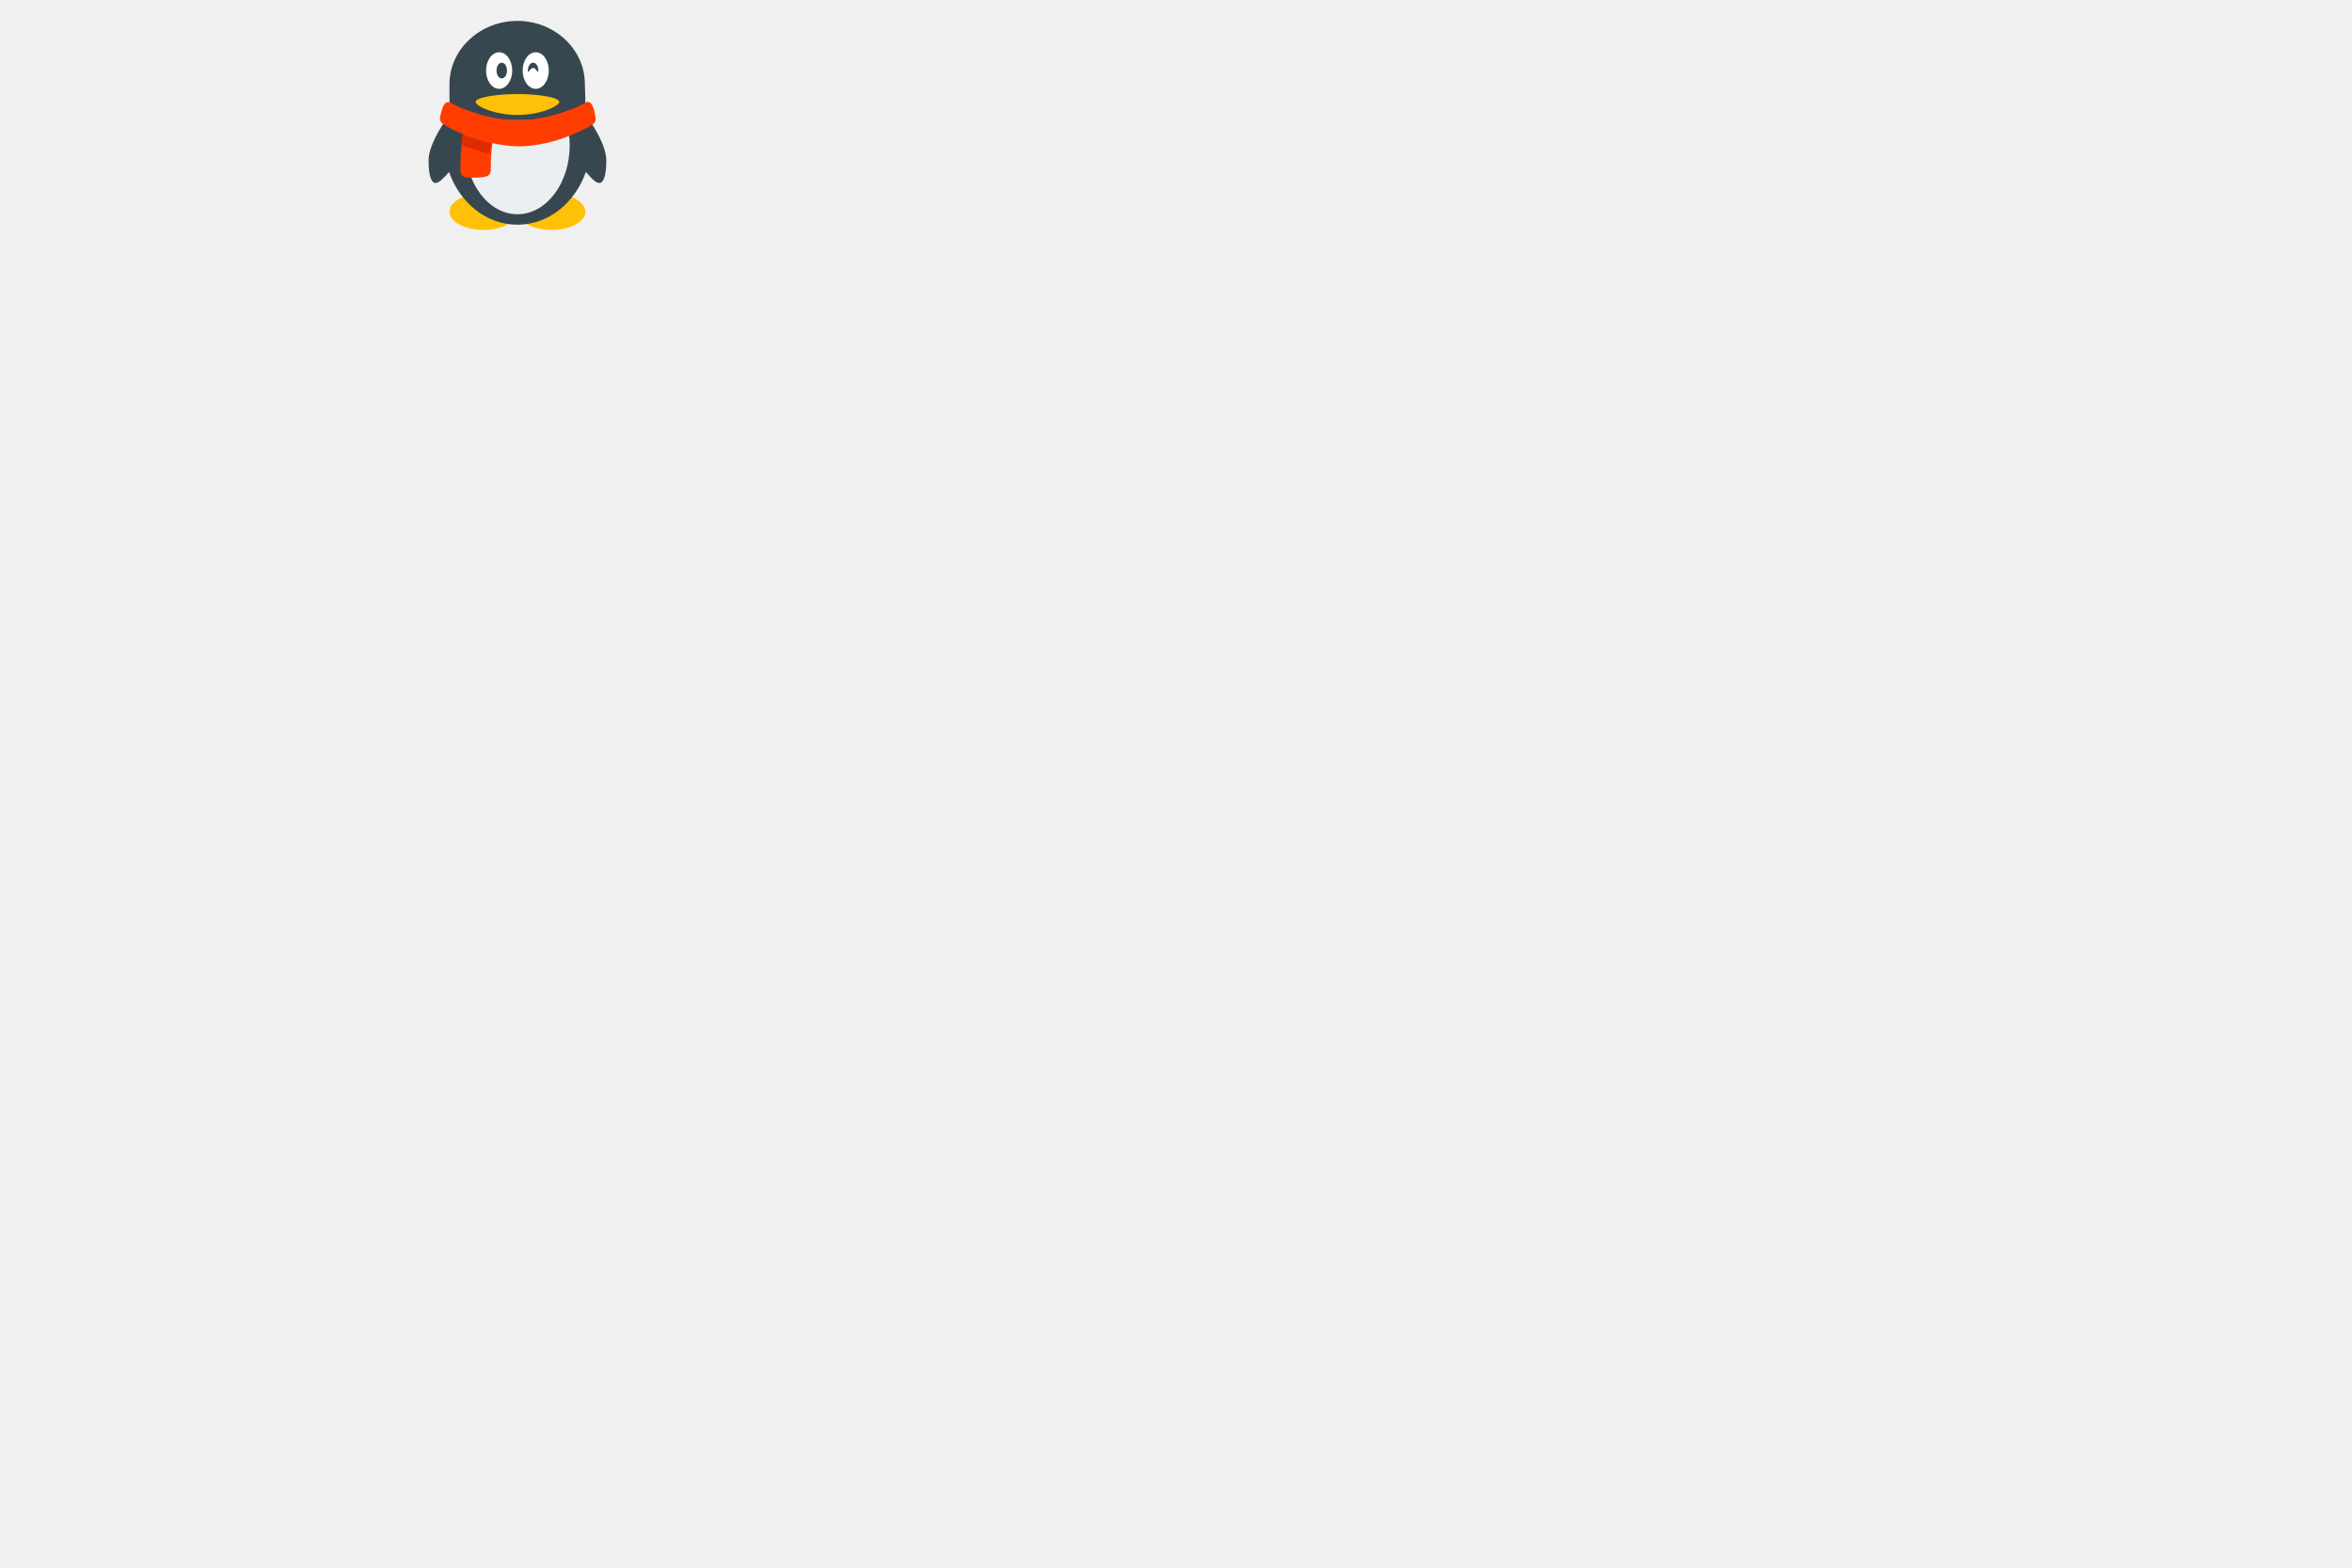
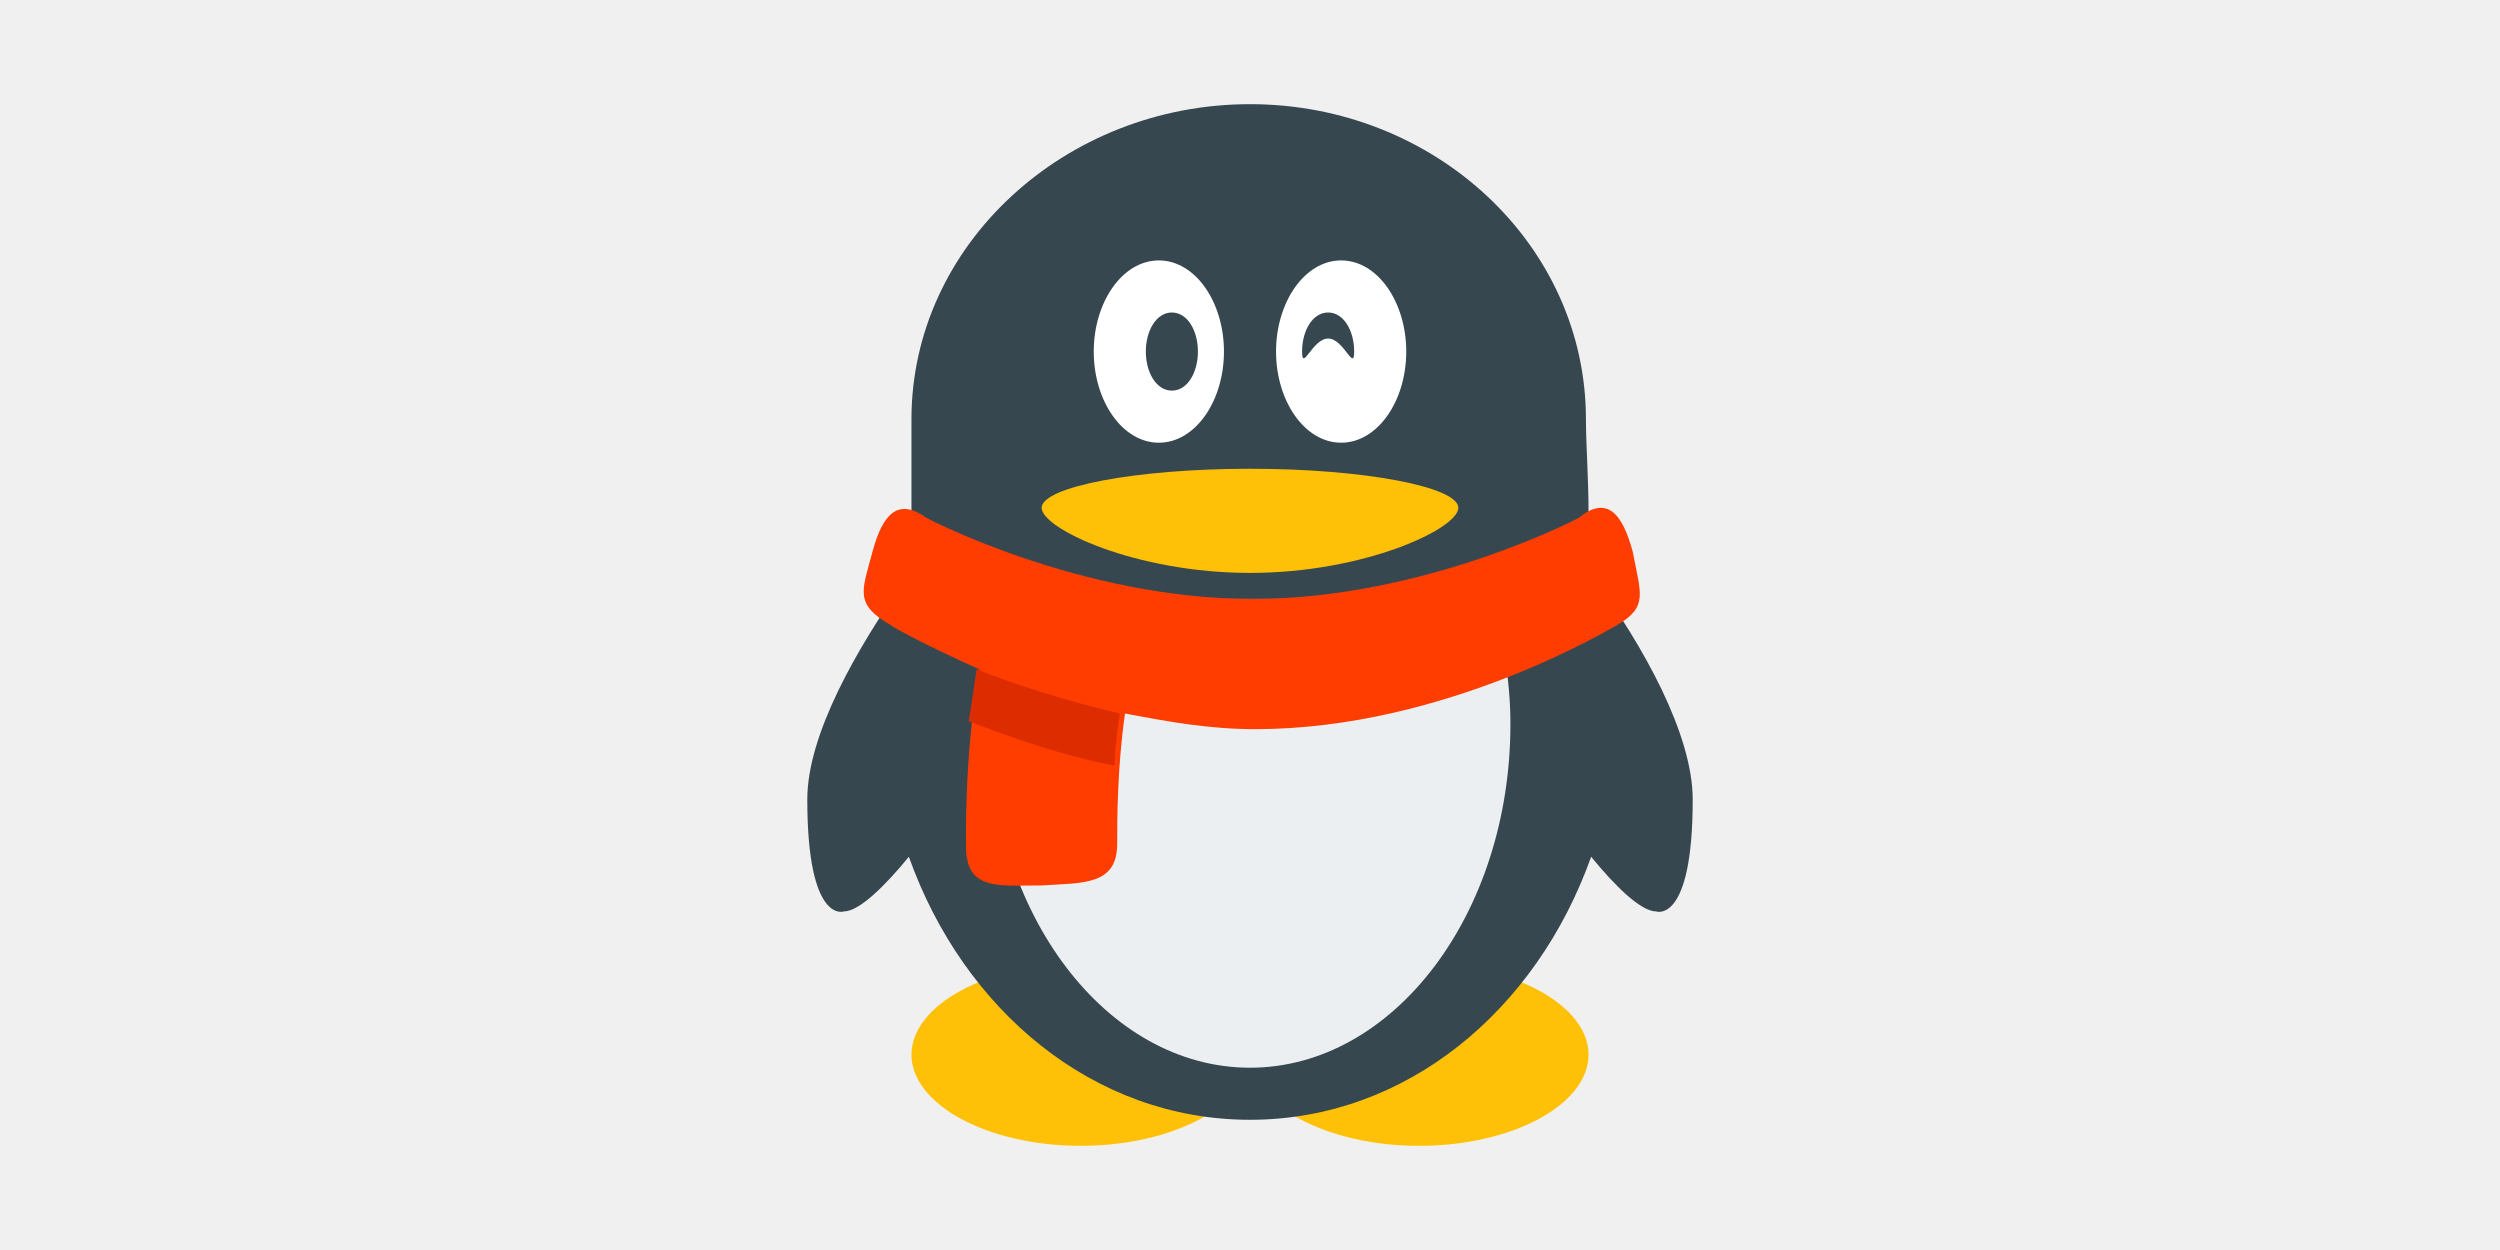
- <svg xmlns="http://www.w3.org/2000/svg" viewBox="0 0 300 300" width="300" height="200">
+ <svg xmlns="http://www.w3.org/2000/svg" viewBox="0 0 48 48" width="50px" height="25px">
  <path fill="#FFC107" d="M17.5,44c-3.6,0-6.5-1.6-6.5-3.5s2.9-3.5,6.5-3.5s6.5,1.6,6.5,3.5S21.1,44,17.5,44z M37,40.5c0-1.9-2.9-3.5-6.5-3.5S24,38.6,24,40.5s2.9,3.5,6.5,3.5S37,42.4,37,40.5z" />
  <path fill="#37474F" d="M37.2,22.2c-0.1-0.3-0.2-0.6-0.3-1c0.1-0.5,0.1-1,0.1-1.5c0-1.4-0.1-2.6-0.1-3.6C36.9,9.4,31.1,4,24,4S11,9.4,11,16.1c0,0.9,0,2.2,0,3.6c0,0.5,0,1,0.1,1.5c-0.1,0.3-0.2,0.6-0.3,1c-1.9,2.7-3.8,6-3.8,8.5C7,35.5,8.4,35,8.4,35c0.6,0,1.6-1,2.5-2.1C13,38.8,18,43,24,43s11-4.2,13.1-10.1C38,34,39,35,39.6,35c0,0,1.4,0.5,1.4-4.3C41,28.2,39.1,24.8,37.2,22.2z" />
  <path fill="#ECEFF1" d="M14.7,23c-0.5,1.5-0.7,3.1-0.7,4.8C14,35.1,18.5,41,24,41s10-5.9,10-13.2c0-1.7-0.3-3.3-0.7-4.8H14.7z" />
  <path fill="#FFF" d="M23,13.5c0,1.9-1.1,3.5-2.5,3.5S18,15.4,18,13.5s1.1-3.5,2.5-3.5S23,11.6,23,13.5z M27.5,10c-1.4,0-2.5,1.6-2.5,3.5s1.1,3.5,2.5,3.5s2.5-1.6,2.5-3.5S28.9,10,27.5,10z" />
  <path fill="#37474F" d="M22,13.5c0,0.8-0.4,1.5-1,1.5s-1-0.7-1-1.5s0.4-1.5,1-1.5S22,12.7,22,13.5z M27,12c-0.6,0-1,0.7-1,1.5s0.4-0.5,1-0.5s1,1.3,1,0.5S27.6,12,27,12z" />
  <path fill="#FFC107" d="M32,19.5c0,0.8-3.6,2.5-8,2.5s-8-1.7-8-2.5s3.6-1.5,8-1.5S32,18.7,32,19.5z" />
  <path fill="#FF3D00" d="M38.7,21.2c-0.4-1.5-1-2.2-2.1-1.3c0,0-5.9,3.1-12.5,3.1v0.1l0-0.1c-6.6,0-12.5-3.1-12.5-3.1c-1.1-0.8-1.7-0.2-2.1,1.3c-0.4,1.5-0.7,2,0.7,2.8c0.1,0.1,1.4,0.8,3.4,1.7c-0.6,3.5-0.5,6.8-0.5,7c0.1,1.5,1.3,1.3,2.9,1.3c1.6-0.1,2.9,0,2.9-1.6c0-0.9,0-2.9,0.3-5c1.6,0.3,3.2,0.6,5,0.6l0,0v0c7.3,0,13.7-3.9,13.9-4C39.3,23.3,39,22.8,38.7,21.2z" />
  <path fill="#DD2C00" d="M13.2,27.7c1.6,0.6,3.5,1.3,5.6,1.7c0-0.6,0.1-1.3,0.2-2c-2.1-0.5-4-1.1-5.5-1.7C13.4,26.4,13.3,27.1,13.2,27.7z" />
</svg>
